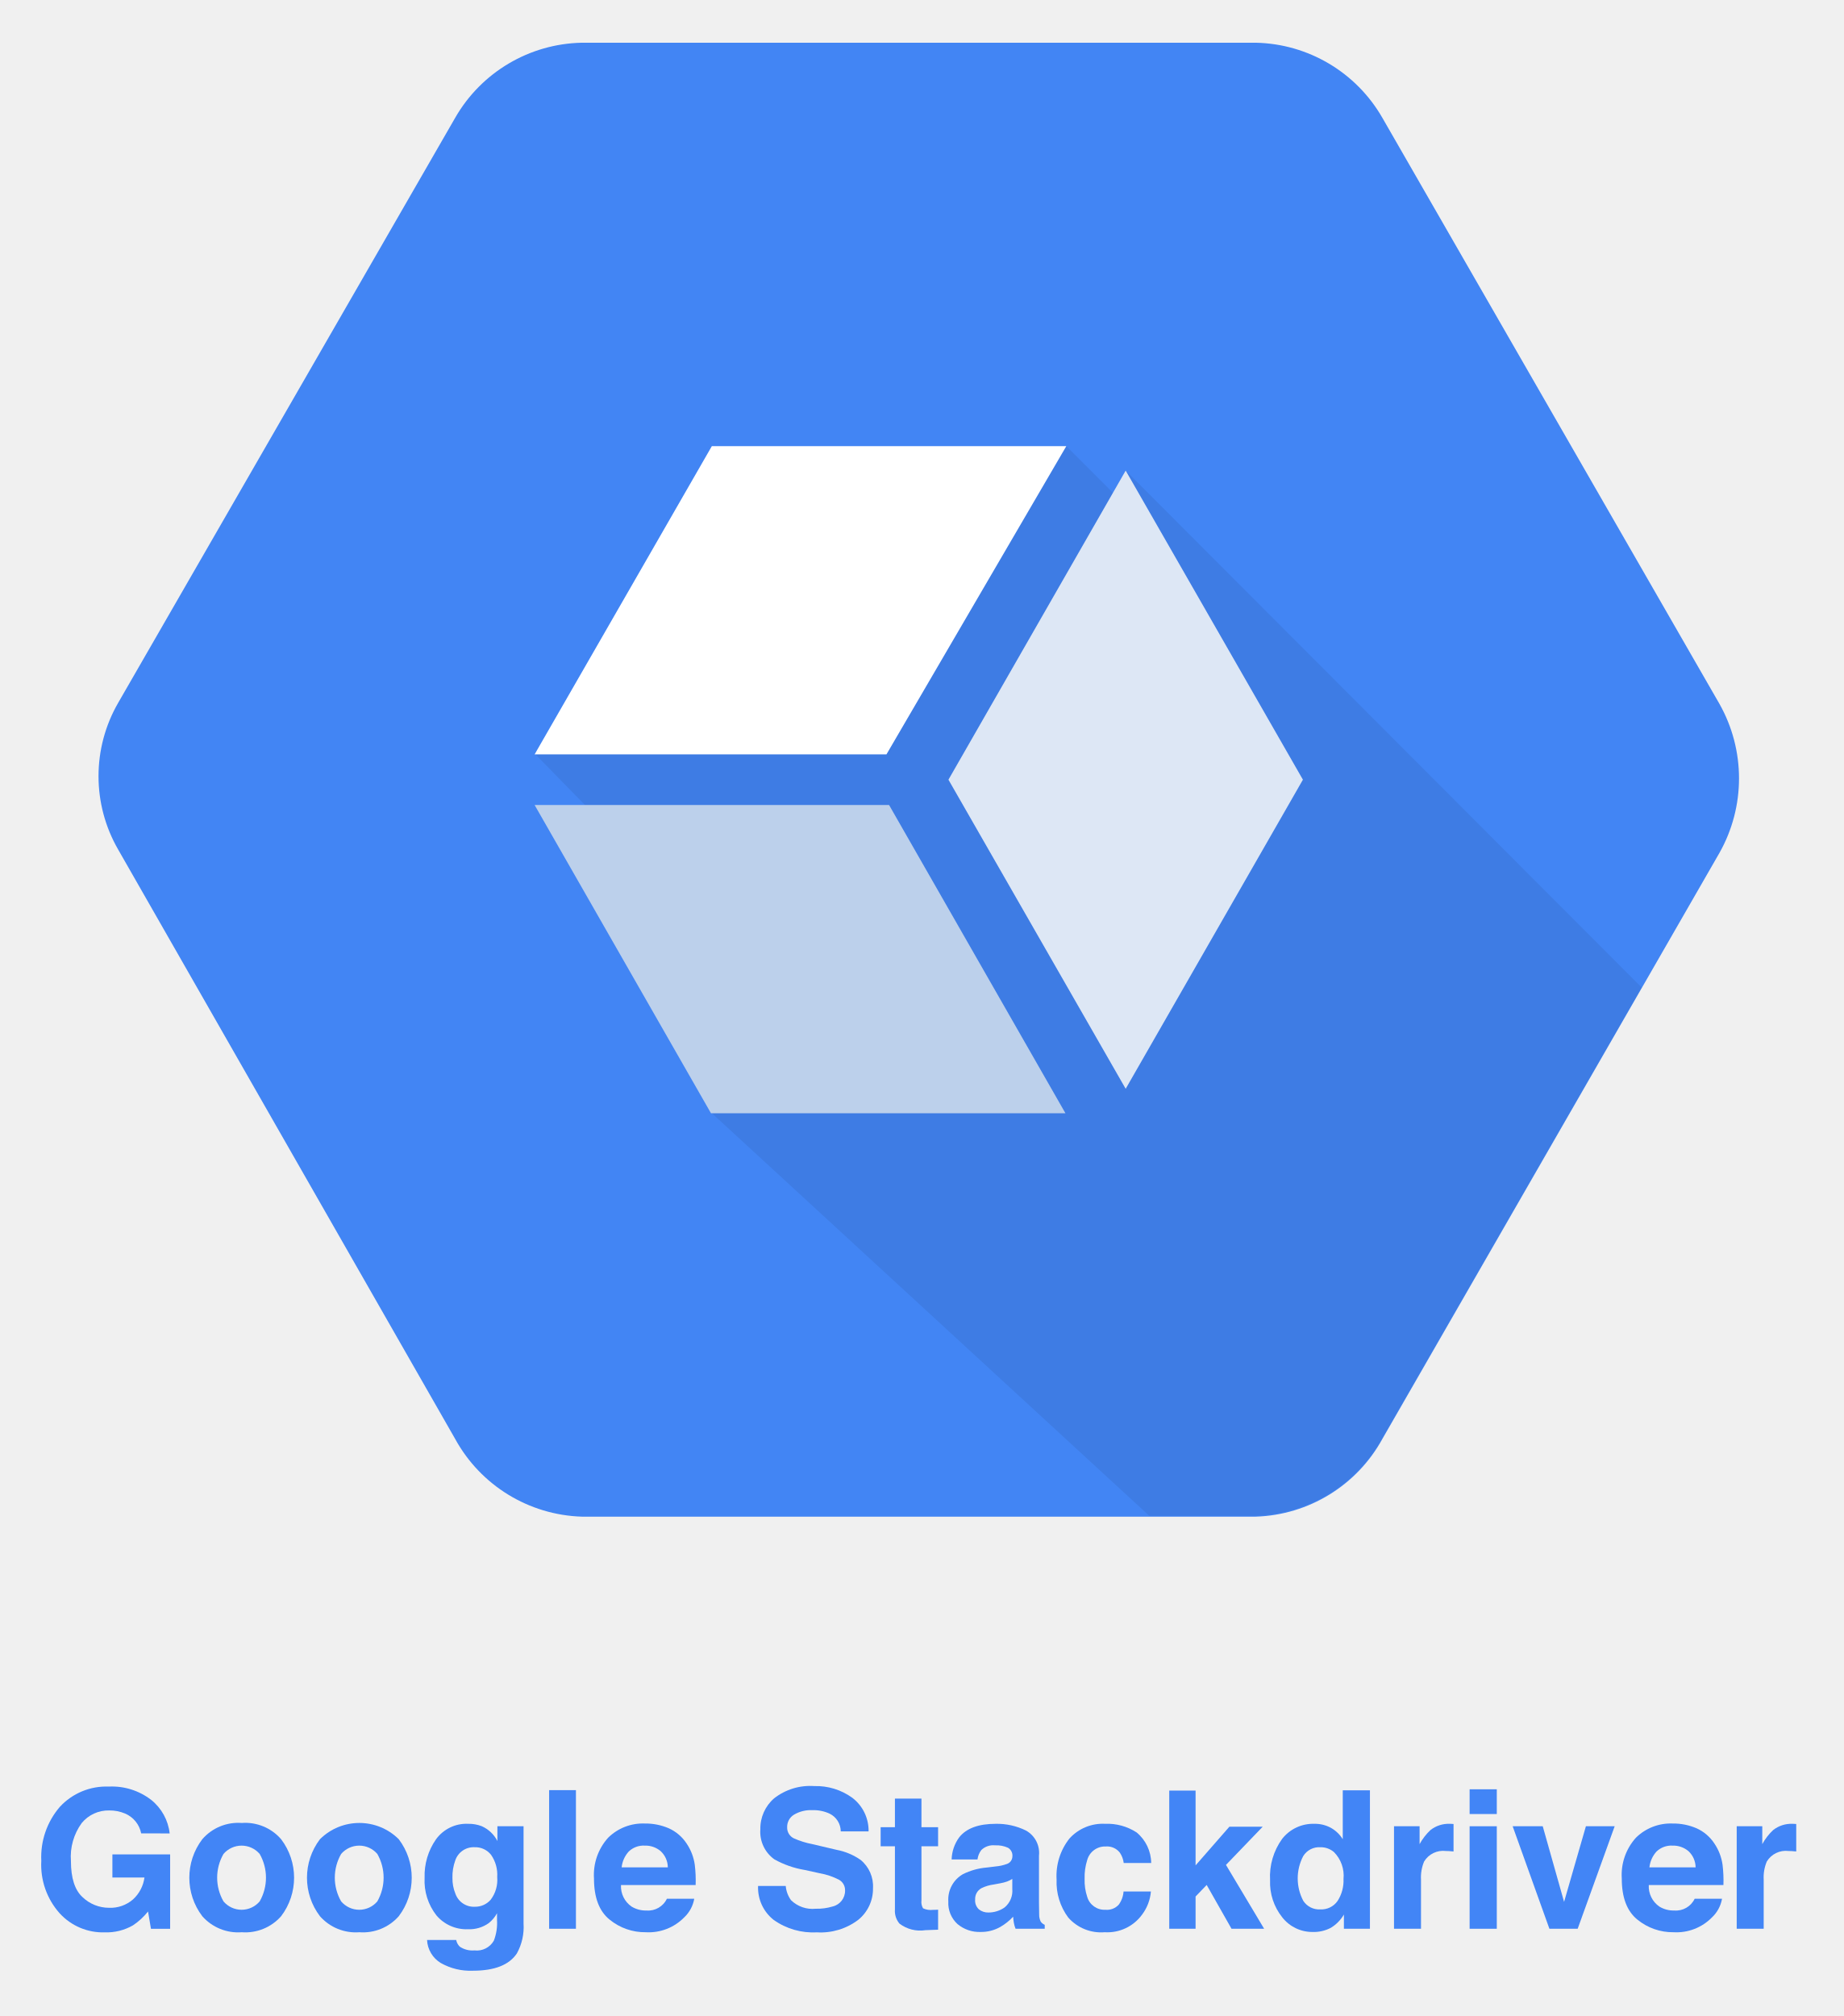
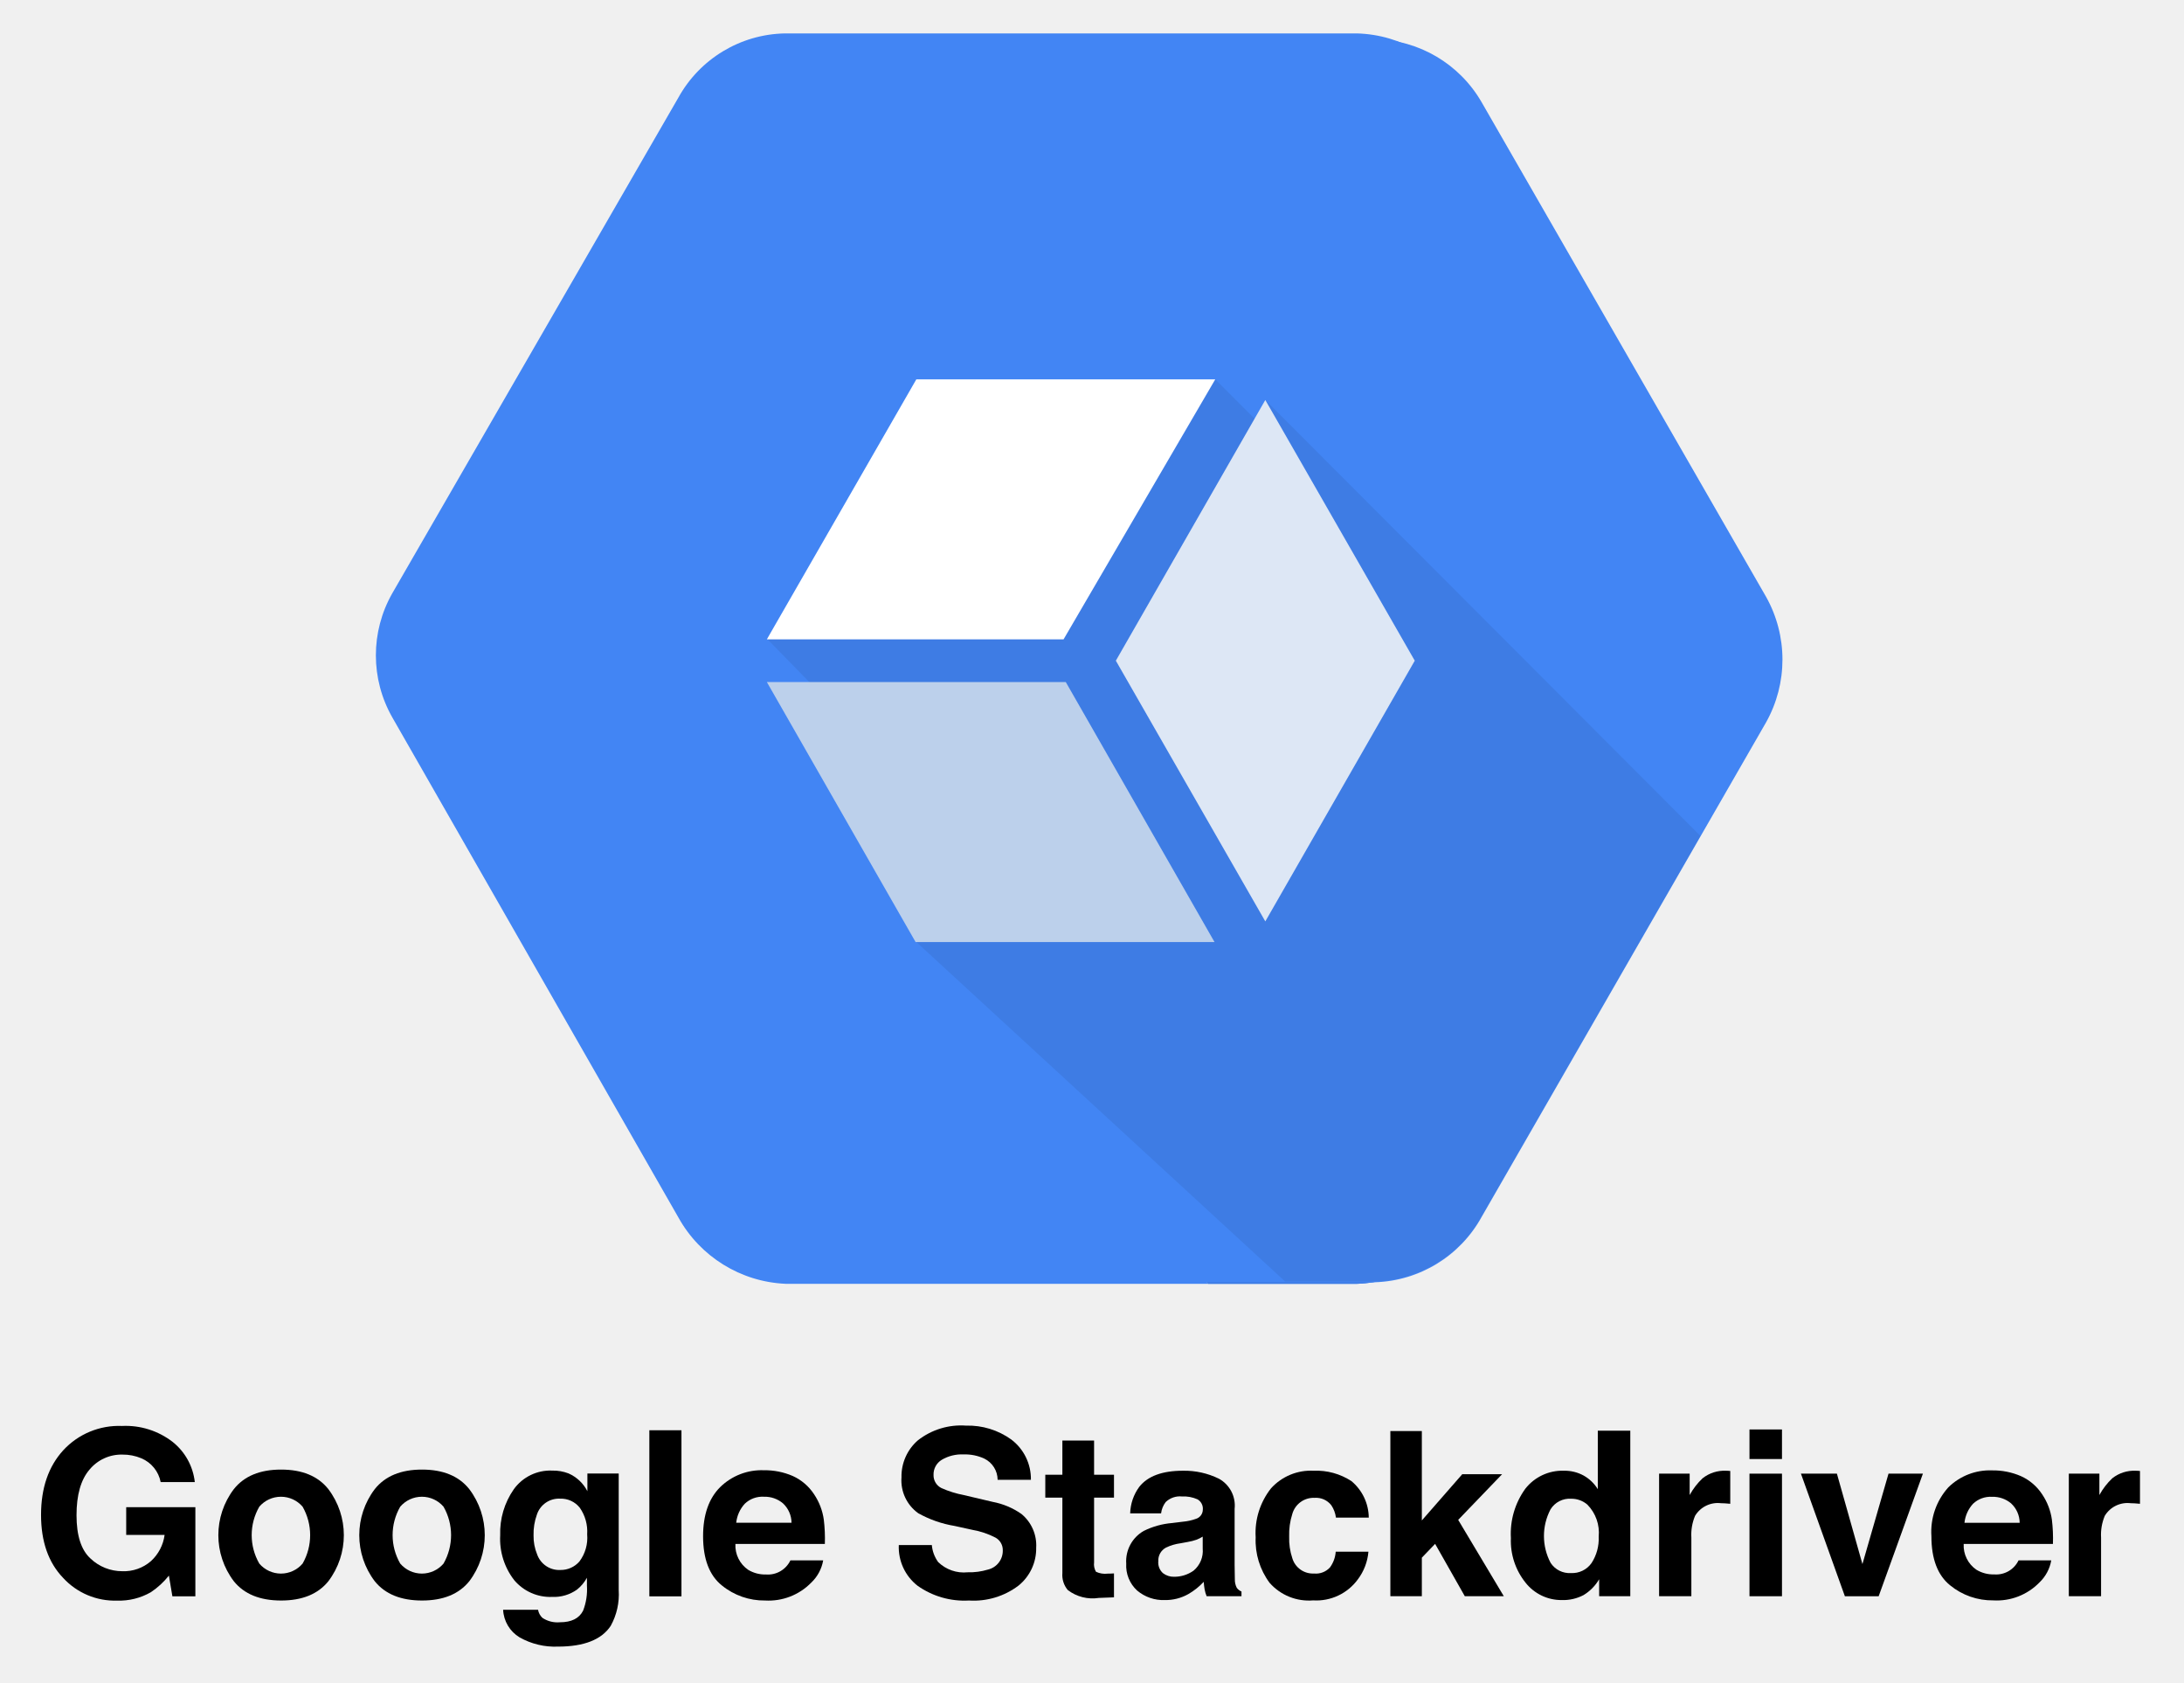
- <svg xmlns="http://www.w3.org/2000/svg" id="Layer_1" data-name="Layer 1" viewBox="40.66 1.64 211.12 230.88">
+ <svg xmlns="http://www.w3.org/2000/svg" id="Layer_1" data-name="Layer 1" viewBox="44.967 -1.24 348.4 268.32">
  <defs>
-     <style>.cls-1{fill:#4285f4;}.cls-2{opacity:0.07;}.cls-2,.cls-6{isolation:isolate;}.cls-3{fill:#dde7f5;}.cls-4{fill:#bcd0eb;}.cls-5{fill:#fff;}.cls-7{fill:#4285f6;}</style>
+     <style>.cls-1{fill:#4285f4;}.cls-2{opacity:0.07;isolation:isolate;}.cls-3{fill:#fff;}.cls-4{fill:#dde7f5;}.cls-5{fill:#bcd0eb;}</style>
  </defs>
-   <path class="cls-1" d="M237.594,82.233l-38.6-67.1a17.121,17.121,0,0,0-14.5-8.6h-77.2a17.121,17.121,0,0,0-14.5,8.6l-38.6,67a16.805,16.805,0,0,0,0,16.8l38.6,67.5a17.155,17.155,0,0,0,14.5,8.9h77.2a17.155,17.155,0,0,0,14.5-8.9l38.6-67.1A17.37,17.37,0,0,0,237.594,82.233Z" />
-   <path class="cls-2" d="M169.594,55.533l-.7,3.3-6.1-6.1-36.7,5.5-24.2,29.7,8.8,9-7.7-2.1,19.1,34.2,50.2,46.2h12.2a17.155,17.155,0,0,0,14.5-8.9l29.7-51.6Z" />
-   <polygon class="cls-3" points="189.894 90.933 169.594 55.533 149.294 90.933 169.594 126.333 189.894 90.933" />
-   <polygon class="cls-4" points="101.894 93.833 122.094 129.133 162.694 129.133 142.494 93.833 101.894 93.833" />
-   <polygon class="cls-5" points="142.194 88.033 162.794 52.733 122.194 52.733 101.894 88.033 142.194 88.033" />
-   <g id="svg_12" data-name="svg 12" class="cls-6">
-     <path class="cls-7" d="M56.83,211.607a3.112,3.112,0,0,0-1.842-2.273,4.536,4.536,0,0,0-1.82-.355,3.955,3.955,0,0,0-3.151,1.447,6.555,6.555,0,0,0-1.233,4.348q0,2.924,1.335,4.139a4.389,4.389,0,0,0,3.038,1.215,3.937,3.937,0,0,0,2.735-.957,4.136,4.136,0,0,0,1.314-2.51H53.534v-2.65h6.613v8.52H57.95l-.334-1.982a7.556,7.556,0,0,1-1.724,1.588,6.074,6.074,0,0,1-3.231.805,6.716,6.716,0,0,1-5.17-2.186,8.332,8.332,0,0,1-2.101-6.006,8.811,8.811,0,0,1,2.122-6.18,7.23,7.23,0,0,1,5.612-2.324,7.346,7.346,0,0,1,4.864,1.533,5.713,5.713,0,0,1,2.105,3.83Z" />
-     <path class="cls-7" d="M72.858,221.094a5.465,5.465,0,0,1-4.513,1.834,5.466,5.466,0,0,1-4.514-1.834,7.286,7.286,0,0,1,0-8.82,5.43,5.43,0,0,1,4.514-1.861,5.429,5.429,0,0,1,4.513,1.861,7.284,7.284,0,0,1,0,8.82Zm-2.456-1.697a5.482,5.482,0,0,0,0-5.438,2.73,2.73,0,0,0-4.142,0,5.444,5.444,0,0,0,0,5.438,2.719,2.719,0,0,0,4.142,0Z" />
-     <path class="cls-7" d="M86.333,221.094a5.465,5.465,0,0,1-4.513,1.834,5.465,5.465,0,0,1-4.513-1.834,7.286,7.286,0,0,1,0-8.82,6.402,6.402,0,0,1,9.026,0,7.286,7.286,0,0,1,0,8.82Zm-2.456-1.697a5.482,5.482,0,0,0,0-5.438,2.73,2.73,0,0,0-4.142,0,5.447,5.447,0,0,0,0,5.438,2.719,2.719,0,0,0,4.142,0Z" />
-     <path class="cls-7" d="M95.825,210.777a3.697,3.697,0,0,1,1.807,1.703v-1.691h2.995v11.137a6.237,6.237,0,0,1-.765,3.426q-1.315,1.983-5.042,1.982a6.877,6.877,0,0,1-3.673-.883,3.261,3.261,0,0,1-1.573-2.639h3.339a1.39,1.39,0,0,0,.42.775,2.598,2.598,0,0,0,1.669.42,2.244,2.244,0,0,0,2.219-1.109,5.626,5.626,0,0,0,.366-2.393V220.752a3.712,3.712,0,0,1-.947,1.131,3.814,3.814,0,0,1-2.381.701,4.501,4.501,0,0,1-3.614-1.59,6.419,6.419,0,0,1-1.352-4.303,7.265,7.265,0,0,1,1.302-4.4,4.3,4.3,0,0,1,3.69-1.781A4.07,4.07,0,0,1,95.825,210.777Zm1.045,8.418a3.77,3.77,0,0,0,.74-2.59,3.98,3.98,0,0,0-.703-2.543,2.296,2.296,0,0,0-1.883-.871,2.218,2.218,0,0,0-2.22,1.518,5.405,5.405,0,0,0-.322,1.994,4.562,4.562,0,0,0,.343,1.82,2.238,2.238,0,0,0,2.231,1.486A2.356,2.356,0,0,0,96.871,219.195Z" />
-     <path class="cls-7" d="M106.627,222.529h-3.07v-15.877h3.07Z" />
-     <path class="cls-7" d="M117.272,211.027a4.776,4.776,0,0,1,2.029,1.736,5.761,5.761,0,0,1,.936,2.428,15.021,15.021,0,0,1,.101,2.33h-8.551a2.815,2.815,0,0,0,1.228,2.477,3.116,3.116,0,0,0,1.693.441,2.38,2.38,0,0,0,2.336-1.346h3.134a3.827,3.827,0,0,1-1.138,2.121,5.703,5.703,0,0,1-4.417,1.713,6.4,6.4,0,0,1-4.136-1.443q-1.792-1.444-1.792-4.701a6.352,6.352,0,0,1,1.618-4.678,5.658,5.658,0,0,1,4.198-1.629A6.678,6.678,0,0,1,117.272,211.027Zm-4.592,2.65a3.191,3.191,0,0,0-.818,1.818h5.289a2.561,2.561,0,0,0-.818-1.855,2.691,2.691,0,0,0-1.821-.633A2.44,2.44,0,0,0,112.68,213.678Z" />
-     <path class="cls-7" d="M130.657,217.629a3.228,3.228,0,0,0,.605,1.627,3.524,3.524,0,0,0,2.826.98,6.093,6.093,0,0,0,1.947-.26,1.847,1.847,0,0,0,1.418-1.842,1.357,1.357,0,0,0-.694-1.217,7.608,7.608,0,0,0-2.205-.744l-1.719-.377a10.71,10.71,0,0,1-3.481-1.217,3.87,3.87,0,0,1-1.605-3.436,4.566,4.566,0,0,1,1.57-3.545,6.699,6.699,0,0,1,4.612-1.41,7.075,7.075,0,0,1,4.335,1.33,4.731,4.731,0,0,1,1.881,3.861h-3.188a2.273,2.273,0,0,0-1.281-2.035,4.388,4.388,0,0,0-1.977-.398,3.755,3.755,0,0,0-2.098.518,1.632,1.632,0,0,0-.784,1.443,1.36,1.36,0,0,0,.772,1.27,9.594,9.594,0,0,0,2.109.658l2.787.656a7.098,7.098,0,0,1,2.746,1.152,3.887,3.887,0,0,1,1.419,3.242,4.558,4.558,0,0,1-1.682,3.615,7.108,7.108,0,0,1-4.752,1.438,7.772,7.772,0,0,1-4.932-1.416,4.688,4.688,0,0,1-1.796-3.895Z" />
-     <path class="cls-7" d="M141.527,213.084v-2.188h1.637v-3.275h3.038v3.275h1.906v2.188h-1.906v6.203a1.4,1.4,0,0,0,.183.9,2.03,2.03,0,0,0,1.12.178q.141,0,.296-.006c.104-.004.207-.01.308-.016v2.293l-1.454.055a3.9,3.9,0,0,1-2.973-.754,2.246,2.246,0,0,1-.518-1.627V213.084Z" />
-     <path class="cls-7" d="M154.729,215.389a4.896,4.896,0,0,0,1.227-.27.925.925,0,0,0,.662-.873,1.033,1.033,0,0,0-.508-.996,3.202,3.202,0,0,0-1.49-.275,1.956,1.956,0,0,0-1.562.539,2.224,2.224,0,0,0-.438,1.078h-2.962a4.49,4.49,0,0,1,.866-2.531q1.222-1.553,4.197-1.551a7.48,7.48,0,0,1,3.439.764,2.933,2.933,0,0,1,1.504,2.887v5.387q0,.56.021,1.355a1.715,1.715,0,0,0,.184.82,1.111,1.111,0,0,0,.452.355v.451h-3.339a3.385,3.385,0,0,1-.194-.668c-.036-.207-.064-.445-.086-.711a6.282,6.282,0,0,1-1.474,1.174,4.451,4.451,0,0,1-2.254.572,3.895,3.895,0,0,1-2.648-.91,3.238,3.238,0,0,1-1.046-2.58,3.343,3.343,0,0,1,1.683-3.135,7.5,7.5,0,0,1,2.713-.754Zm1.878,1.432a3.42,3.42,0,0,1-.596.297,5.115,5.115,0,0,1-.824.211l-.699.129a4.576,4.576,0,0,0-1.41.42,1.4,1.4,0,0,0-.726,1.303,1.363,1.363,0,0,0,.442,1.137,1.691,1.691,0,0,0,1.078.35,3.204,3.204,0,0,0,1.854-.582,2.461,2.461,0,0,0,.881-2.121Z" />
-     <path class="cls-7" d="M169.37,215a2.719,2.719,0,0,0-.442-1.184,1.856,1.856,0,0,0-1.608-.711,2.12,2.12,0,0,0-2.128,1.539,6.406,6.406,0,0,0-.302,2.17,5.881,5.881,0,0,0,.302,2.074,2.054,2.054,0,0,0,2.073,1.465,1.826,1.826,0,0,0,1.533-.582,2.875,2.875,0,0,0,.551-1.508h3.135a5.137,5.137,0,0,1-1.014,2.65,4.925,4.925,0,0,1-4.28,2.014,5.007,5.007,0,0,1-4.173-1.68,6.786,6.786,0,0,1-1.337-4.357,6.886,6.886,0,0,1,1.477-4.701,5.143,5.143,0,0,1,4.076-1.68,6.145,6.145,0,0,1,3.617.99,4.607,4.607,0,0,1,1.666,3.5Z" />
-     <path class="cls-7" d="M174.584,206.707h3.016v8.564l3.872-4.43h3.817l-4.208,4.375,4.371,7.312h-3.736l-2.845-5.016-1.271,1.322v3.693h-3.016Z" />
-     <path class="cls-7" d="M193.111,210.977a3.737,3.737,0,0,1,1.347,1.299v-5.602h3.113V222.529h-2.983v-1.627a4.332,4.332,0,0,1-1.498,1.52,4.195,4.195,0,0,1-2.09.475,4.364,4.364,0,0,1-3.463-1.664,6.394,6.394,0,0,1-1.405-4.271,7.348,7.348,0,0,1,1.384-4.729,4.504,4.504,0,0,1,3.7-1.723A3.783,3.783,0,0,1,193.111,210.977Zm.754,8.365a4.277,4.277,0,0,0,.679-2.51,3.847,3.847,0,0,0-1.088-3.08,2.333,2.333,0,0,0-1.551-.561A2.154,2.154,0,0,0,189.928,214.209a5.489,5.489,0,0,0,.011,5.127,2.167,2.167,0,0,0,1.944.975A2.265,2.265,0,0,0,193.865,219.342Z" />
-     <path class="cls-7" d="M206.882,210.514q.059.006.264.018v3.145c-.193-.021-.366-.035-.517-.043-.151-.008-.272-.012-.366-.012a2.546,2.546,0,0,0-2.488,1.207,4.689,4.689,0,0,0-.355,2.09v5.611h-3.092V210.789h2.93v2.047a6.506,6.506,0,0,1,1.239-1.605,3.374,3.374,0,0,1,2.24-.721C206.794,210.51,206.843,210.51,206.882,210.514Z" />
-     <path class="cls-7" d="M212.101,209.389h-3.113v-2.832h3.113Zm-3.113,1.4h3.113V222.529h-3.113Z" />
-     <path class="cls-7" d="M222.307,210.789h3.296l-4.239,11.74h-3.237l-4.21-11.74h3.446l2.445,8.66Z" />
-     <path class="cls-7" d="M234.993,211.027a4.774,4.774,0,0,1,2.029,1.736,5.768,5.768,0,0,1,.936,2.428,15.033,15.033,0,0,1,.101,2.33h-8.551a2.815,2.815,0,0,0,1.228,2.477,3.114,3.114,0,0,0,1.692.441,2.38,2.38,0,0,0,2.337-1.346h3.134a3.829,3.829,0,0,1-1.138,2.121,5.704,5.704,0,0,1-4.418,1.713,6.397,6.397,0,0,1-4.135-1.443q-1.792-1.444-1.792-4.701a6.351,6.351,0,0,1,1.618-4.678,5.658,5.658,0,0,1,4.198-1.629A6.675,6.675,0,0,1,234.993,211.027Zm-4.592,2.65a3.191,3.191,0,0,0-.818,1.818h5.289a2.563,2.563,0,0,0-.818-1.855,2.689,2.689,0,0,0-1.82-.633A2.44,2.44,0,0,0,230.402,213.678Z" />
-     <path class="cls-7" d="M246.134,210.514q.059.006.264.018v3.145c-.194-.021-.367-.035-.518-.043s-.272-.012-.366-.012a2.546,2.546,0,0,0-2.488,1.207,4.689,4.689,0,0,0-.355,2.09v5.611h-3.091V210.789H242.509v2.047a6.484,6.484,0,0,1,1.238-1.605,3.374,3.374,0,0,1,2.24-.721C246.045,210.51,246.094,210.51,246.134,210.514Z" />
+   <path class="cls-1" d="M324.19,93.611,278.556,14.334A20.388,20.388,0,0,0,261.443,4.089H170.176a19.851,19.851,0,0,0-16.996,10.244L107.546,93.378a20,20,0,0,0,0,19.79l45.634,79.743A20.579,20.579,0,0,0,170.292,203.504h91.151a20.365,20.365,0,0,0,17.113-10.477l45.634-79.277A20.631,20.631,0,0,0,324.19,93.611Zm-45.634,99.3a20.365,20.365,0,0,1-17.113,10.477H237.579L187.521,153.33l11.292-6.519L177.742,125.857l.116-.116V114.216h6.17l-5.821-5.821v-.116a6.498,6.498,0,0,1-1.746-4.307,6.367,6.367,0,0,1,5.471-6.17l-4.191-4.191.116-.116V82.086L201.491,68.582,187.521,54.612l9.197-5.355h.233l18.859,10.943,18.859-10.943h.233l9.197,5.355L316.39,126.905Z" />
+   <path class="cls-1" d="M225.239,65.672l28.638,16.414V93.727h-9.895V87.557L220.466,73.821v10.128h-9.429V73.821L187.521,87.557v6.17h-9.779V93.611l-.116.116,4.191,4.191c.233,0,.466-.116.698-.116a6.17,6.17,0,1,1-4.424,10.477v.116l5.821,5.821h3.609v6.17l23.515,13.737V124.111h9.429v10.011l23.515-13.737v-6.17h9.895V125.857l-28.754,16.531,19.092,11.059-9.197,5.355h-.233L215.926,147.859,197.067,158.802h-.233l-9.197-5.355L237.695,203.504h23.748a20.365,20.365,0,0,0,17.113-10.477l37.951-66.006-72.292-72.292Zm-9.429,53.899a6.136,6.136,0,1,1,.068,0q-.034 0-.068,0Zm0-18.626a6.136,6.136,0,1,1,.068,0q-.034 0-.068,0Zm33.294,9.313a6.17,6.17,0,1,1,6.17-6.17,6.17,6.17,0,0,1-6.17,6.17Z" />
+   <path class="cls-2" d="M225.239,65.672l28.638,16.414V93.727h-9.895V87.557L220.466,73.821v10.128h-9.429V73.821L187.521,87.557v6.17h-9.779V93.611l-.116.116,4.191,4.191c.233,0,.466-.116.698-.116a6.17,6.17,0,1,1-4.424,10.477v.116l5.821,5.821h3.609v6.17l23.515,13.737V124.111h9.429v10.011l23.515-13.737v-6.17h9.895V125.857l-28.754,16.531,19.092,11.059-9.197,5.355h-.233L215.926,147.859,197.067,158.802h-.233l-9.197-5.355L237.695,203.504h23.748a20.365,20.365,0,0,0,17.113-10.477l37.951-66.006-72.292-72.292Zm-9.429,53.899a6.136,6.136,0,1,1,.068,0q-.034 0-.068,0Zm0-18.626a6.136,6.136,0,1,1,.068,0q-.034 0-.068,0Zm33.294,9.313a6.17,6.17,0,1,1,6.17-6.17,6.17,6.17,0,0,1-6.17,6.17Z" />
+   <polygon class="cls-1" points="177.743 125.857 177.743 125.741 177.743 125.857 198.813 146.811 206.497 142.388 177.743 125.857" />
+   <polygon class="cls-2" points="177.743 125.857 177.743 125.741 177.743 125.857 198.813 146.811 206.497 142.388 177.743 125.857" />
+   <polygon class="cls-1" points="187.521 54.612 201.374 68.582 206.497 65.672 187.521 54.612" />
+   <polygon class="cls-2" points="187.521 54.612 201.374 68.582 206.497 65.672 187.521 54.612" />
+   <circle class="cls-3" cx="249.103" cy="104.088" r="6.17" />
+   <path class="cls-3" d="M182.632,110.258a6.17,6.17,0,1,0,.018-12.34h-.018a1.477,1.477,0,0,0-.698.116,6.189,6.189,0,0,0-5.471,6.17,6.06,6.06,0,0,0,1.746,4.307A6.564,6.564,0,0,0,182.632,110.258Z" />
+   <circle class="cls-3" cx="215.809" cy="94.775" r="6.17" />
+   <circle class="cls-3" cx="215.809" cy="113.284" r="6.17" />
+   <polygon class="cls-3" points="187.638 93.727 187.638 87.441 211.153 73.704 211.153 83.832 220.583 83.832 220.583 73.704 244.098 87.441 244.098 93.727 253.877 93.727 253.877 82.086 225.239 65.672 244.214 54.612 235.018 49.257 234.785 49.257 215.81 60.2 196.951 49.257 196.718 49.257 187.521 54.612 206.497 65.672 201.374 68.582 177.743 82.086 177.743 93.611 177.743 93.727 187.638 93.727" />
+   <polygon class="cls-3" points="196.951 158.685 215.81 147.743 234.785 158.685 235.018 158.685 244.214 153.33 225.123 142.388 253.877 125.857 253.877 114.216 244.098 114.216 244.098 120.502 220.583 134.239 220.583 124.227 211.153 124.227 211.153 134.239 187.638 120.502 187.638 114.216 184.029 114.216 177.743 114.216 177.743 125.741 177.743 125.857 206.497 142.388 198.813 146.811 187.521 153.33 196.718 158.685 196.951 158.685" />
+   <path class="cls-1" d="M326.681,93.911,281.345,15.101A20.108,20.108,0,0,0,264.314,5H173.642A20.108,20.108,0,0,0,156.612,15.101L111.275,93.793a19.738,19.738,0,0,0,0,19.732l45.336,79.28a20.149,20.149,0,0,0,17.03,10.453h90.672a20.149,20.149,0,0,0,17.03-10.453l45.336-78.81A20.474,20.474,0,0,0,326.681,93.911Z" />
+   <path class="cls-2" d="M246.814,62.551l-.822,3.876-7.165-7.165-43.105,6.46-28.423,34.883,10.336,10.571-9.044-2.466,22.433,40.168,58.96,54.262h14.329a20.149,20.149,0,0,0,17.03-10.453l34.883-60.605Z" />
+   <polygon class="cls-4" points="270.656 104.128 246.814 62.551 222.971 104.128 246.814 145.706 270.656 104.128" />
+   <polygon class="cls-5" points="167.299 107.534 191.024 148.995 238.71 148.995 214.984 107.534 167.299 107.534" />
+   <polygon class="cls-3" points="214.632 100.722 238.827 59.262 191.142 59.262 167.299 100.722 214.632 100.722" />
+   <g id="svg_12" data-name="svg 12">
+     <path d="M193.617,245.169a5.375,5.375,0,0,0,1.008,2.709,5.869,5.869,0,0,0,4.706,1.633,10.147,10.147,0,0,0,3.242-.433,3.075,3.075,0,0,0,2.362-3.067,2.26,2.26,0,0,0-1.156-2.026,12.669,12.669,0,0,0-3.672-1.239l-2.862-.628a17.833,17.833,0,0,1-5.797-2.026,6.444,6.444,0,0,1-2.673-5.721,7.604,7.604,0,0,1,2.615-5.903,11.154,11.154,0,0,1,7.68-2.348,11.782,11.782,0,0,1,7.219,2.215,7.878,7.878,0,0,1,3.132,6.43h-5.309a3.785,3.785,0,0,0-2.134-3.389,7.306,7.306,0,0,0-3.291-.663,6.252,6.252,0,0,0-3.494.862,2.718,2.718,0,0,0-1.305,2.403,2.265,2.265,0,0,0,1.286,2.114,15.975,15.975,0,0,0,3.513,1.096l4.64,1.093a11.82,11.82,0,0,1,4.573,1.919,6.473,6.473,0,0,1,2.364,5.399,7.589,7.589,0,0,1-2.801,6.02,11.836,11.836,0,0,1-7.914,2.394,12.942,12.942,0,0,1-8.212-2.358,7.806,7.806,0,0,1-2.991-6.485Z" />
+     <path d="M211.716,237.601v-3.643h2.725v-5.454h5.059v5.454h3.174v3.643H219.5V247.93a2.332,2.332,0,0,0,.304,1.499,3.38,3.38,0,0,0,1.865.296q.234,0,.493-.01c.174-.006.345-.016.512-.026v3.818l-2.421.091a6.494,6.494,0,0,1-4.95-1.255,3.739,3.739,0,0,1-.862-2.709V237.601Z" />
+     <path d="M233.7,241.439a8.153,8.153,0,0,0,2.042-.449,1.541,1.541,0,0,0,1.103-1.454,1.721,1.721,0,0,0-.846-1.659,5.331,5.331,0,0,0-2.482-.459,3.257,3.257,0,0,0-2.6.898,3.703,3.703,0,0,0-.729,1.795h-4.932a7.476,7.476,0,0,1,1.442-4.215q2.034-2.586,6.989-2.582a12.456,12.456,0,0,1,5.727,1.272,4.884,4.884,0,0,1,2.504,4.807V248.363q0,.932.036,2.257a2.855,2.855,0,0,0,.306,1.366,1.85,1.85,0,0,0,.753.592v.751h-5.56a5.636,5.636,0,0,1-.324-1.112c-.06-.345-.107-.742-.143-1.184a10.462,10.462,0,0,1-2.454,1.955,7.411,7.411,0,0,1-3.753.953,6.486,6.486,0,0,1-4.41-1.516,5.391,5.391,0,0,1-1.742-4.296,5.566,5.566,0,0,1,2.802-5.22,12.489,12.489,0,0,1,4.517-1.255Zm3.127,2.384a5.696,5.696,0,0,1-.992.494,8.517,8.517,0,0,1-1.372.351l-1.164.215a7.619,7.619,0,0,0-2.348.699,2.331,2.331,0,0,0-1.208,2.169,2.27,2.27,0,0,0,.737,1.893,2.815,2.815,0,0,0,1.795.582,5.335,5.335,0,0,0,3.086-.969,4.098,4.098,0,0,0,1.467-3.532Z" />
+     <path d="M258.081,240.792a4.529,4.529,0,0,0-.737-1.971,3.091,3.091,0,0,0-2.678-1.184,3.529,3.529,0,0,0-3.543,2.563,10.667,10.667,0,0,0-.502,3.613,9.793,9.793,0,0,0,.502,3.454,3.419,3.419,0,0,0,3.452,2.439,3.04,3.04,0,0,0,2.553-.969,4.788,4.788,0,0,0,.917-2.511h5.22a8.555,8.555,0,0,1-1.688,4.413,8.201,8.201,0,0,1-7.127,3.353,8.338,8.338,0,0,1-6.949-2.797,11.299,11.299,0,0,1-2.226-7.256,11.466,11.466,0,0,1,2.459-7.828,8.563,8.563,0,0,1,6.788-2.797,10.232,10.232,0,0,1,6.023,1.649,7.672,7.672,0,0,1,2.774,5.828Z" />
+     <path d="M266.763,226.982h5.022v14.261l6.448-7.376h6.357l-7.007,7.285,7.279,12.177h-6.222l-4.737-8.352-2.117,2.202v6.15h-5.022Z" />
+     <path d="M297.612,234.092a6.222,6.222,0,0,1,2.242,2.163V226.927h5.184v26.402h-4.968V250.62a7.214,7.214,0,0,1-2.494,2.53,6.986,6.986,0,0,1-3.48.79,7.267,7.267,0,0,1-5.766-2.771,10.647,10.647,0,0,1-2.34-7.113,12.235,12.235,0,0,1,2.304-7.874,7.501,7.501,0,0,1,6.162-2.869A6.299,6.299,0,0,1,297.612,234.092Zm1.255,13.93a7.122,7.122,0,0,0,1.13-4.179,6.406,6.406,0,0,0-1.812-5.129,3.885,3.885,0,0,0-2.582-.933,3.586,3.586,0,0,0-3.291,1.694,9.141,9.141,0,0,0,.018,8.537,3.609,3.609,0,0,0,3.238,1.623,3.772,3.772,0,0,0,3.299-1.613Z" />
+     <path d="M320.545,233.321q.098.01.439.029v5.236c-.322-.036-.61-.059-.86-.072-.252-.013-.454-.02-.61-.02a4.239,4.239,0,0,0-4.143,2.01,7.808,7.808,0,0,0-.592,3.48v9.344h-5.148V233.78h4.878V237.188a10.833,10.833,0,0,1,2.064-2.673,5.619,5.619,0,0,1,3.73-1.2C320.398,233.315,320.479,233.315,320.545,233.321Z" />
+     <path d="M329.235,231.448h-5.184v-4.716h5.184Zm-5.184,2.332h5.184v19.55h-5.184Z" />
+     <path d="M346.23,233.78h5.488l-7.059,19.55H339.268l-7.01-19.55h5.739l4.072,14.421Z" />
+     <path d="M367.355,234.176a7.95,7.95,0,0,1,3.379,2.891,9.605,9.605,0,0,1,1.558,4.043,25.036,25.036,0,0,1,.167,3.88H358.221a4.687,4.687,0,0,0,2.044,4.124,5.185,5.185,0,0,0,2.818.735,3.963,3.963,0,0,0,3.891-2.241h5.218a6.376,6.376,0,0,1-1.894,3.532,9.498,9.498,0,0,1-7.357,2.852,10.653,10.653,0,0,1-6.885-2.403q-2.983-2.405-2.984-7.828a10.575,10.575,0,0,1,2.695-7.789,9.421,9.421,0,0,1,6.991-2.712A11.114,11.114,0,0,1,367.355,234.176Zm-7.646,4.413a5.313,5.313,0,0,0-1.363,3.028h8.807a4.268,4.268,0,0,0-1.363-3.09,4.477,4.477,0,0,0-3.031-1.054,4.063,4.063,0,0,0-3.051,1.116Z" />
+     <path d="M385.906,233.321q.098.01.439.029v5.236c-.324-.036-.611-.059-.862-.072s-.454-.02-.61-.02a4.239,4.239,0,0,0-4.143,2.01,7.808,7.808,0,0,0-.592,3.48v9.344h-5.147V233.78h4.878V237.188a10.798,10.798,0,0,1,2.062-2.673,5.619,5.619,0,0,1,3.73-1.2C385.758,233.315,385.839,233.315,385.906,233.321Z" />
  </g>
+   <path d="M70.598,235.125a5.186,5.186,0,0,0-3.073-3.791,7.545,7.545,0,0,0-3.037-.594,6.6,6.6,0,0,0-5.256,2.413q-2.058,2.413-2.058,7.255,0,4.878,2.228,6.905a7.323,7.323,0,0,0,5.068,2.026,6.571,6.571,0,0,0,4.564-1.598,6.898,6.898,0,0,0,2.192-4.188H65.099v-4.421H76.133v14.215h-3.666l-.557-3.307a12.678,12.678,0,0,1-2.875,2.647,10.149,10.149,0,0,1-5.391,1.342,11.204,11.204,0,0,1-8.626-3.646q-3.504-3.664-3.504-10.021,0-6.429,3.541-10.308a12.066,12.066,0,0,1,9.363-3.88,12.234,12.234,0,0,1,8.113,2.562A9.522,9.522,0,0,1,76.043,235.125Z" />
+   <path d="M97.338,250.951q-2.48,3.062-7.53,3.062-5.05,0-7.53-3.062a12.152,12.152,0,0,1,0-14.714q2.48-3.107,7.53-3.106,5.049,0,7.53,3.106a12.152,12.152,0,0,1,0,14.714Zm-4.098-2.83a9.145,9.145,0,0,0,0-9.071,4.552,4.552,0,0,0-6.91,0,9.087,9.087,0,0,0,0,9.071,4.536,4.536,0,0,0,6.91,0Z" />
+   <path d="M119.819,250.951q-2.48,3.062-7.53,3.062-5.05,0-7.53-3.062a12.152,12.152,0,0,1,0-14.714q2.48-3.107,7.53-3.106,5.049,0,7.53,3.106a12.152,12.152,0,0,1,0,14.714Zm-4.098-2.83a9.145,9.145,0,0,0,0-9.071,4.552,4.552,0,0,0-6.91,0,9.087,9.087,0,0,0,0,9.071,4.536,4.536,0,0,0,6.91,0Z" />
+   <path d="M135.655,233.741a6.153,6.153,0,0,1,3.015,2.84v-2.821h4.996v18.581a10.407,10.407,0,0,1-1.276,5.715q-2.193,3.306-8.411,3.307a11.46,11.46,0,0,1-6.128-1.474,5.437,5.437,0,0,1-2.624-4.402h5.571a2.309,2.309,0,0,0,.701,1.294,4.329,4.329,0,0,0,2.785.7q2.767,0,3.702-1.851a9.376,9.376,0,0,0,.611-3.989v-1.258a6.239,6.239,0,0,1-1.582,1.887,6.361,6.361,0,0,1-3.971,1.168,7.517,7.517,0,0,1-6.029-2.65,10.716,10.716,0,0,1-2.255-7.18,12.114,12.114,0,0,1,2.172-7.341,7.172,7.172,0,0,1,6.156-2.975A6.744,6.744,0,0,1,135.655,233.741Zm1.745,14.045a6.302,6.302,0,0,0,1.235-4.322,6.637,6.637,0,0,0-1.172-4.241,3.824,3.824,0,0,0-3.141-1.455,3.7,3.7,0,0,0-3.704,2.533,9.011,9.011,0,0,0-.537,3.325,7.599,7.599,0,0,0,.573,3.036,3.732,3.732,0,0,0,3.722,2.48A3.935,3.935,0,0,0,137.4,247.786Z" />
+   <path d="M153.676,253.348H148.554V226.859h5.122Z" />
+   <path d="M171.436,234.156a7.972,7.972,0,0,1,3.385,2.897,9.631,9.631,0,0,1,1.561,4.05,25.054,25.054,0,0,1,.168,3.888h-14.267a4.701,4.701,0,0,0,2.049,4.134,5.202,5.202,0,0,0,2.824.736,3.978,3.978,0,0,0,3.898-2.246h5.229a6.399,6.399,0,0,1-1.899,3.54,9.517,9.517,0,0,1-7.369,2.857,10.68,10.68,0,0,1-6.9-2.41q-2.989-2.41-2.989-7.842,0-5.09,2.698-7.806a9.444,9.444,0,0,1,7.005-2.717A11.16,11.16,0,0,1,171.436,234.156Zm-7.662,4.425a5.325,5.325,0,0,0-1.364,3.032h8.824a4.274,4.274,0,0,0-1.364-3.096,4.488,4.488,0,0,0-3.038-1.056A4.062,4.062,0,0,0,163.774,238.581Z" />
</svg>
